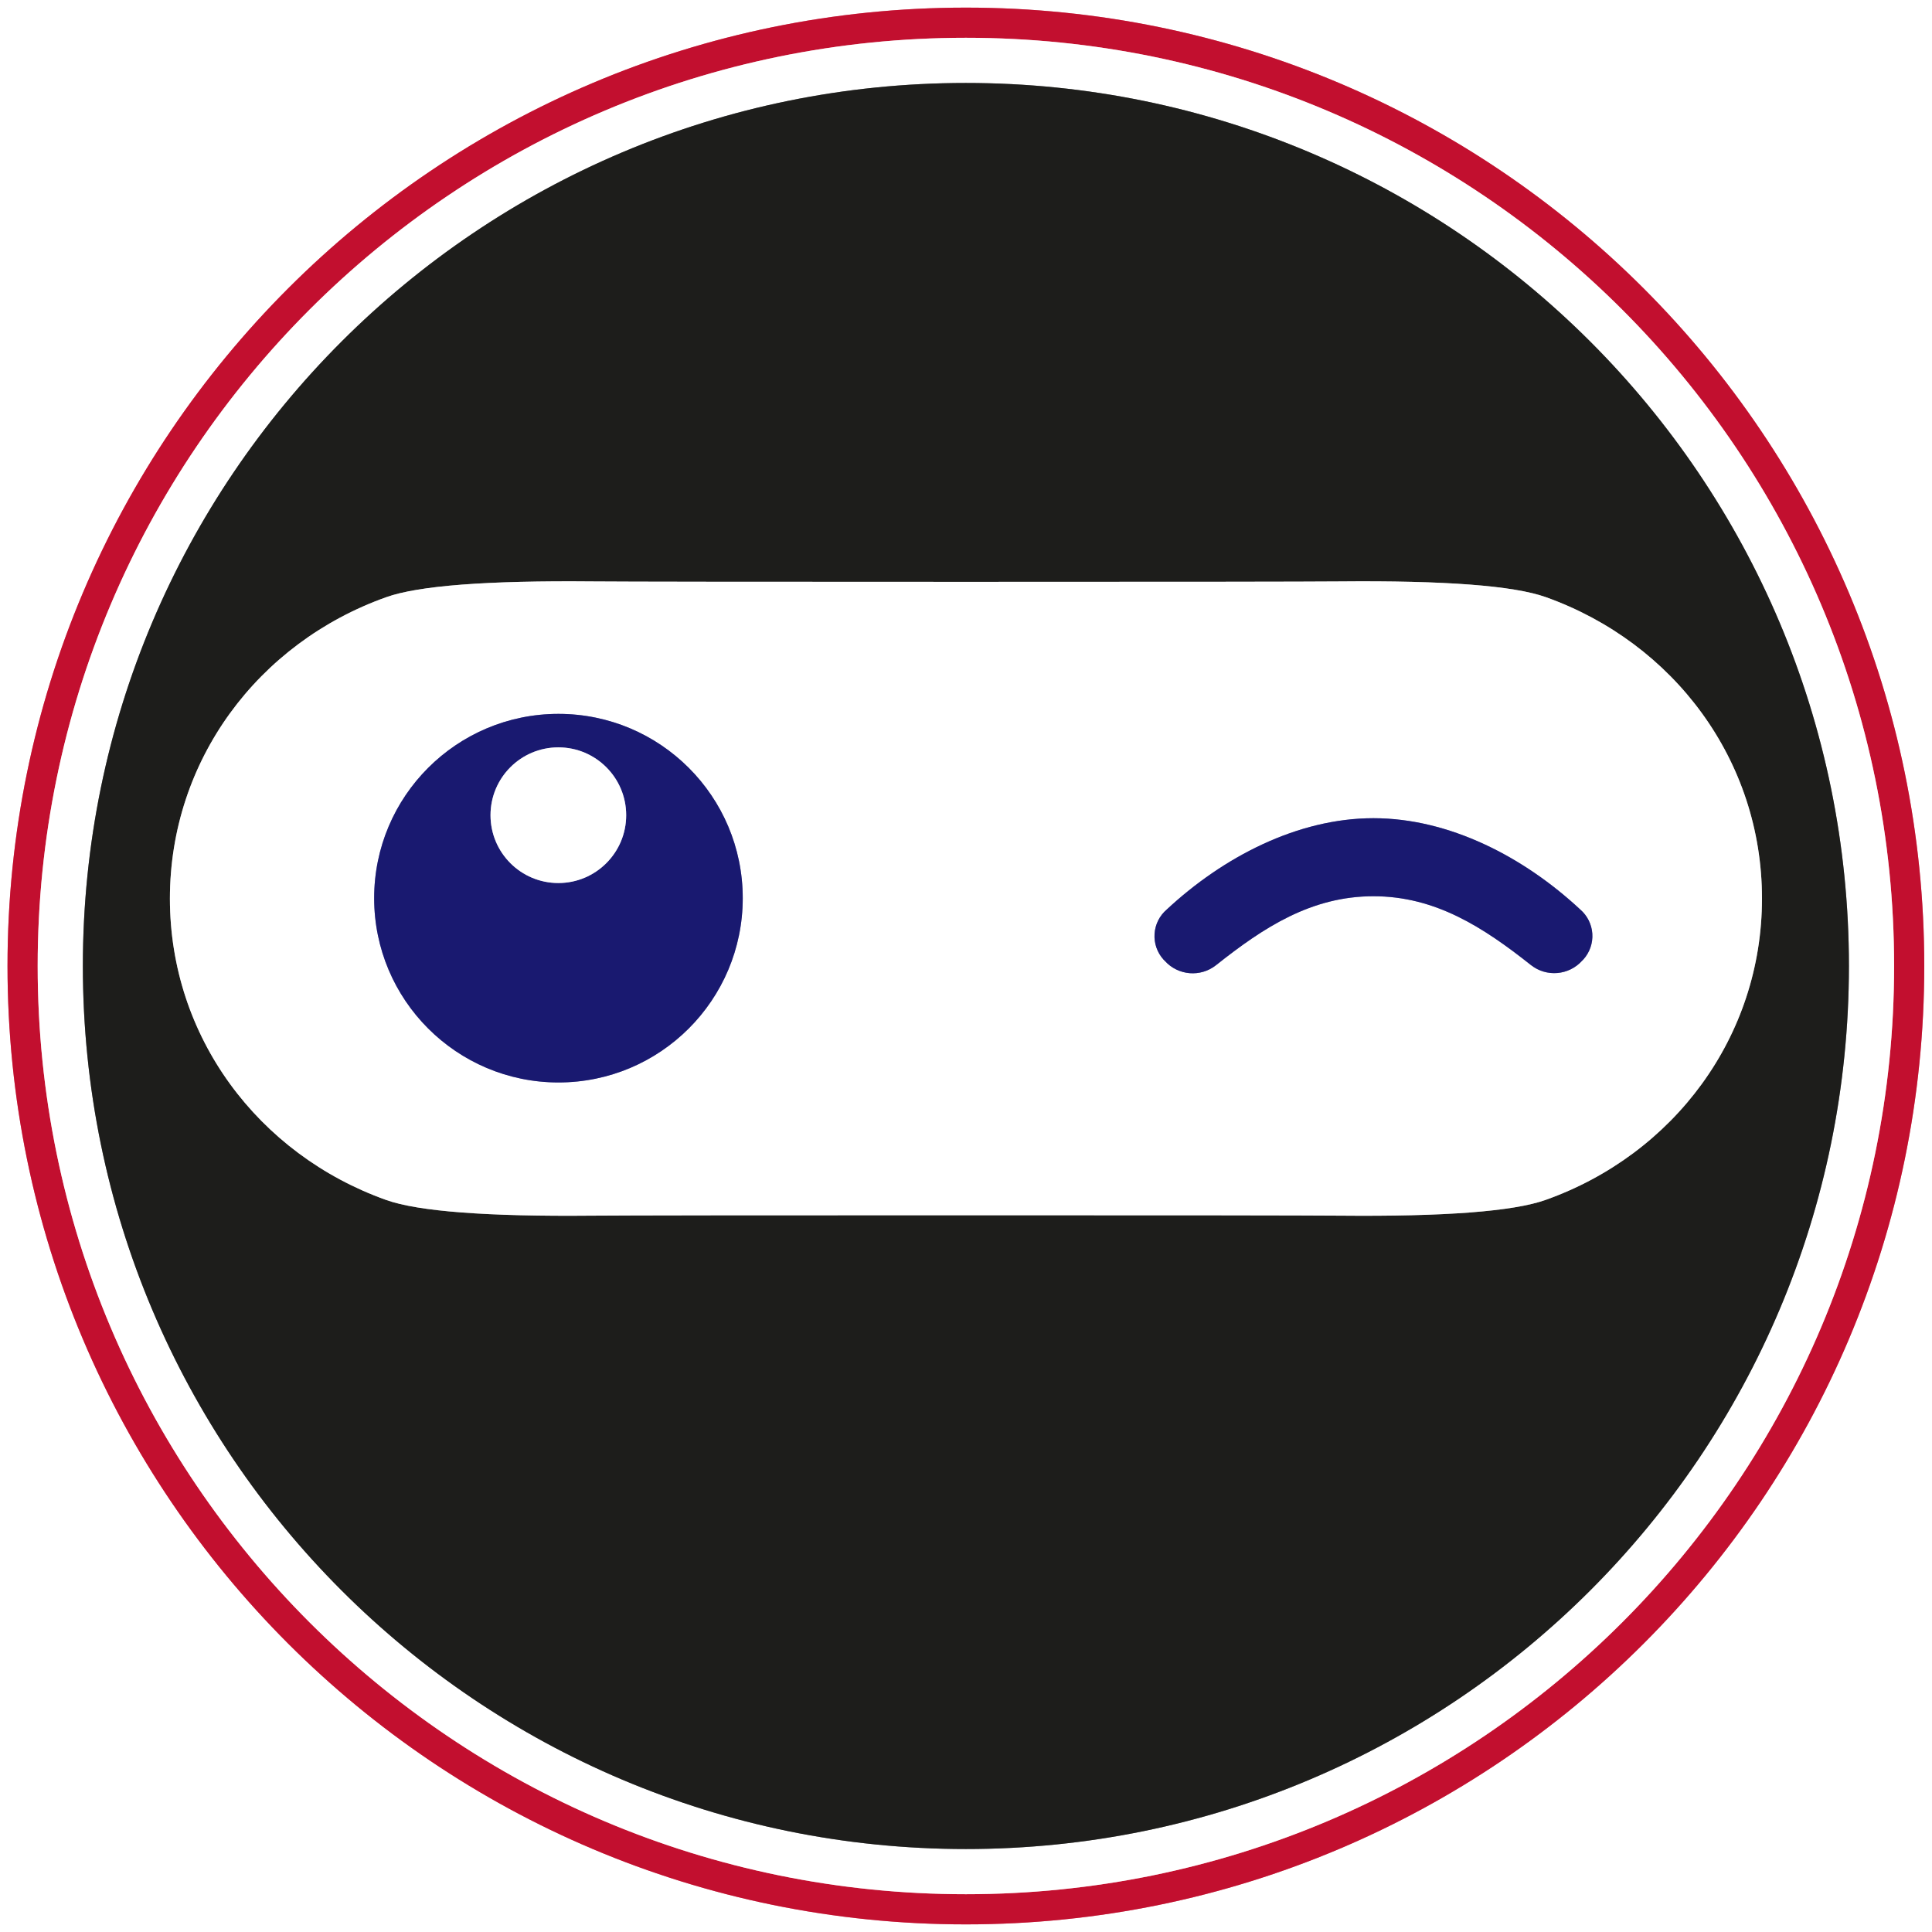
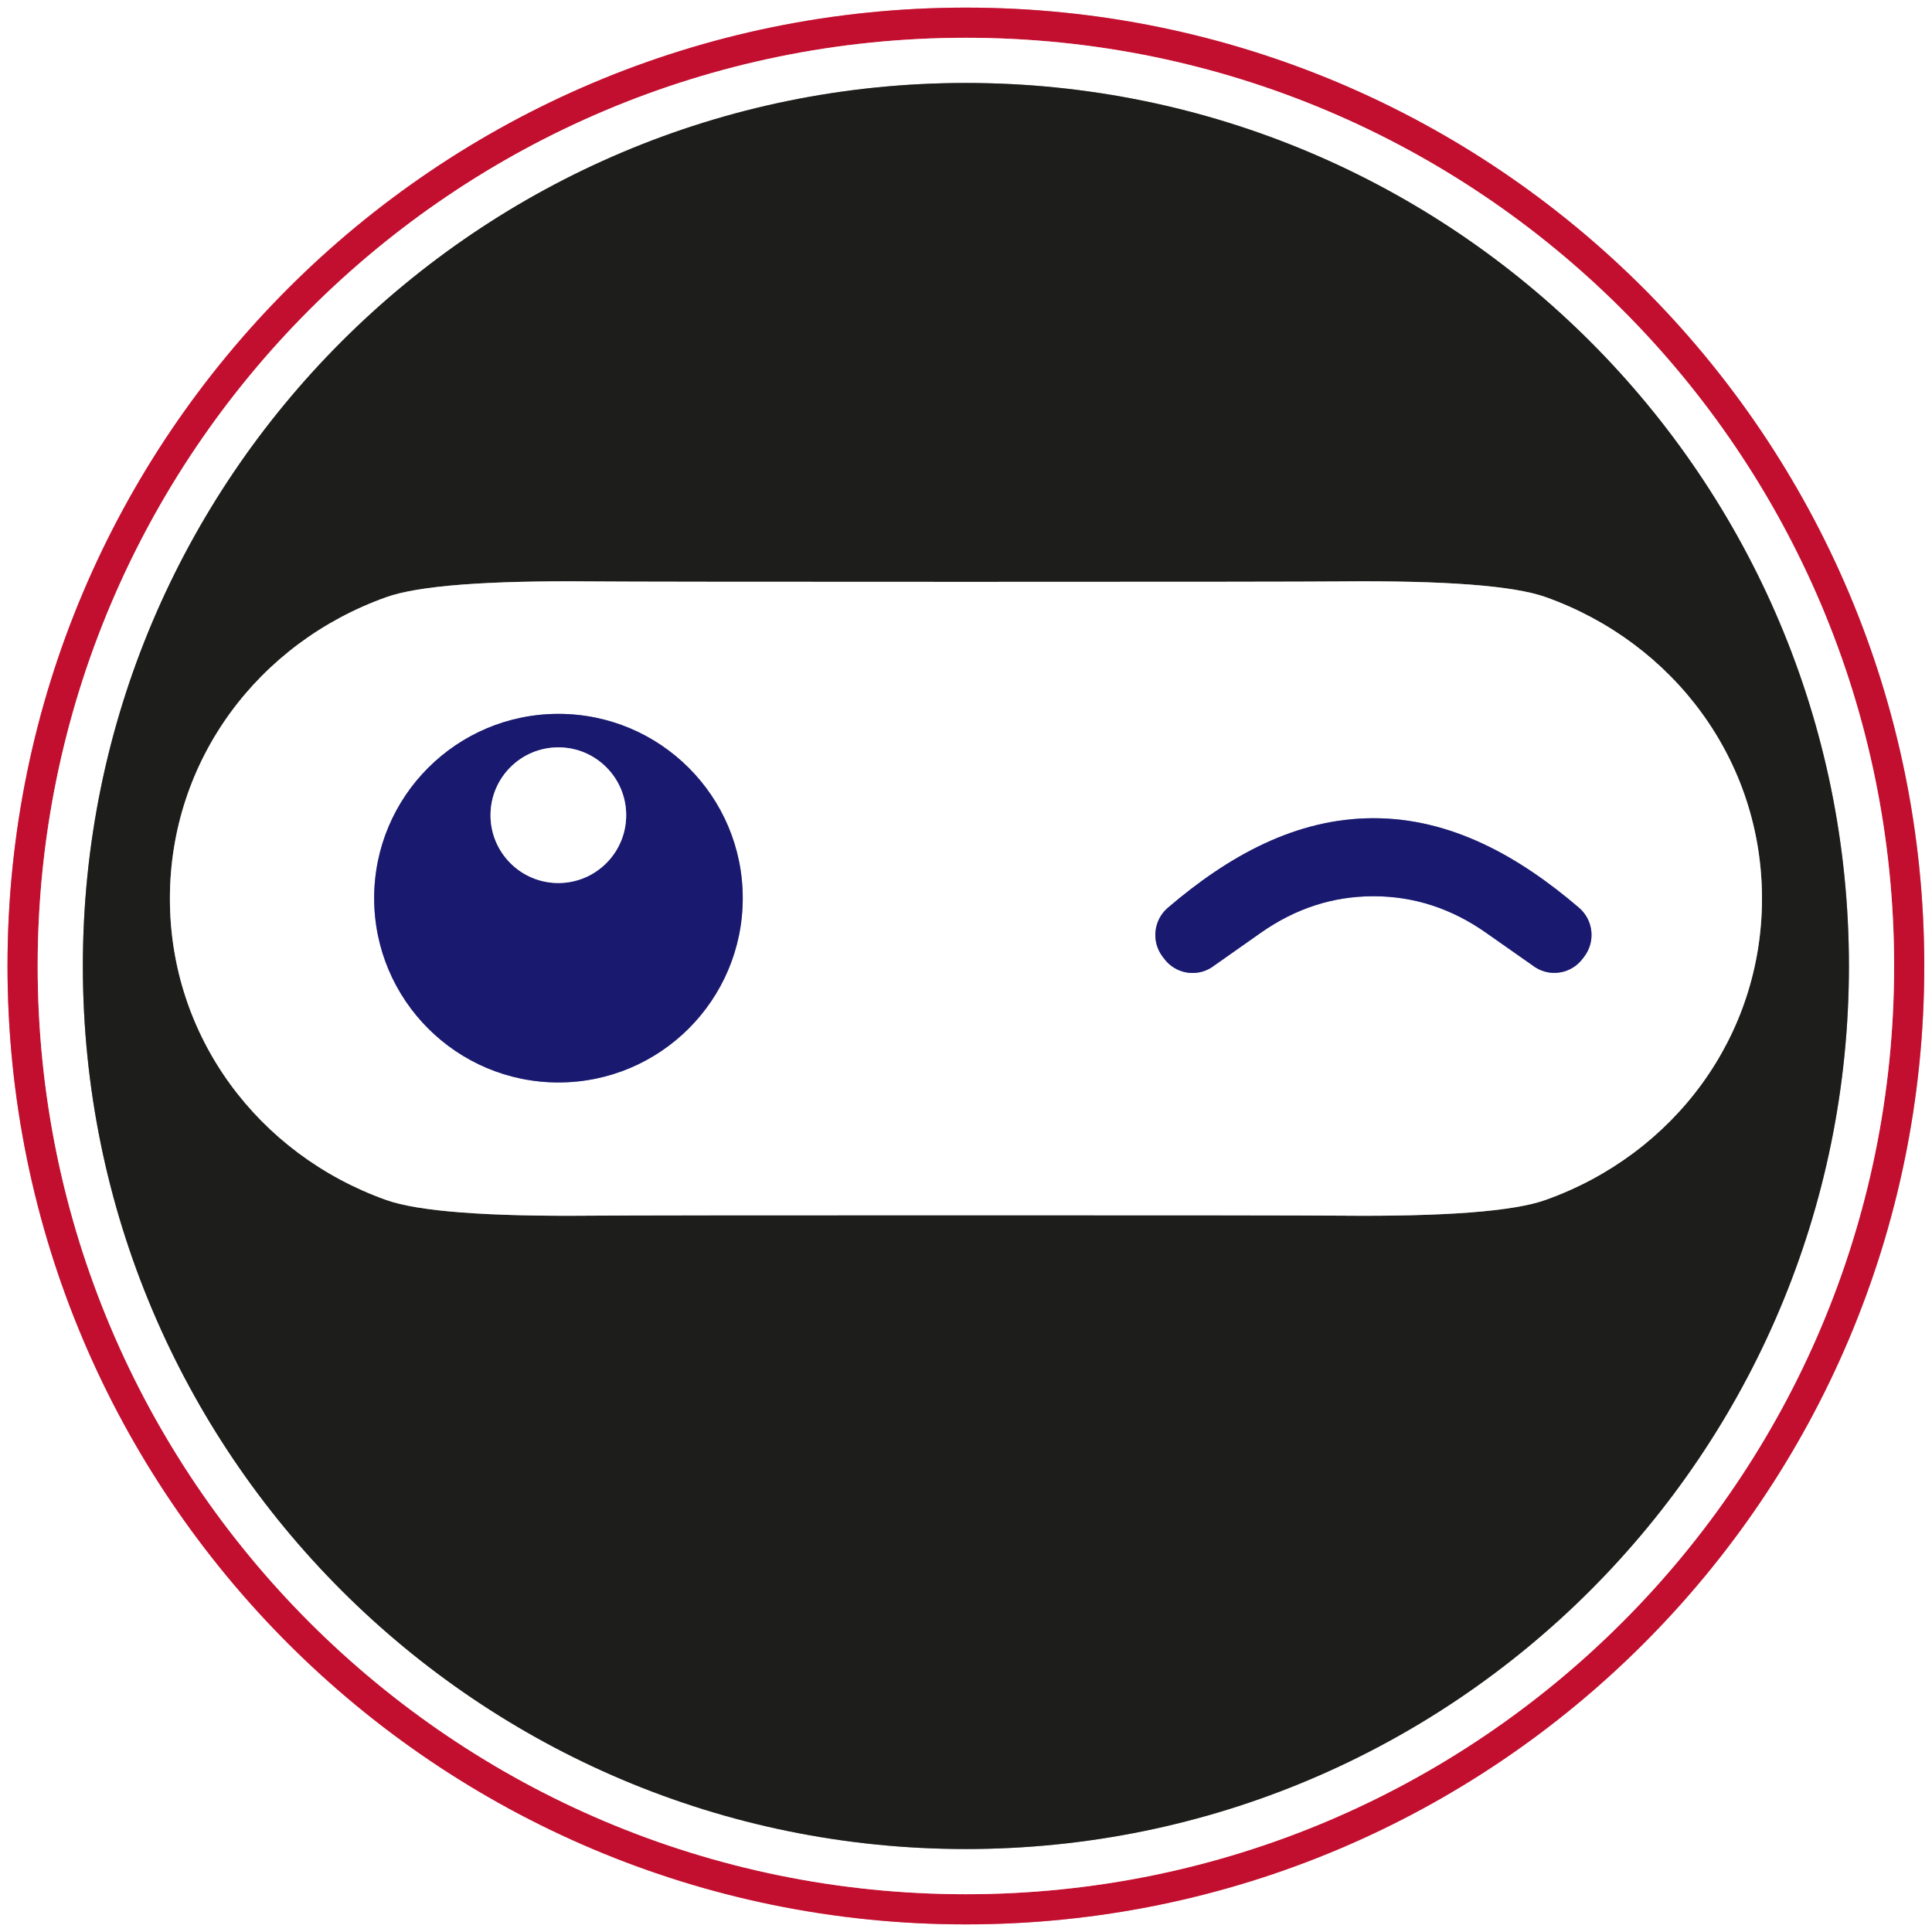
<svg xmlns="http://www.w3.org/2000/svg" version="1.1" viewBox="0.00 0.00 180.00 180.00" width="128" height="128">
  <g stroke-width="2.00" fill="none" stroke-linecap="butt">
    <path stroke="#e18797" vector-effect="non-scaling-stroke" d="   M 179.28 90.00   A 89.29 89.29 0.0 0 0 89.99 0.71   A 89.29 89.29 0.0 0 0 0.70 90.00   A 89.29 89.29 0.0 0 0 89.99 179.29   A 89.29 89.29 0.0 0 0 179.28 90.00" />
    <path stroke="#e18797" vector-effect="non-scaling-stroke" d="   M 176.47 90.00   A 86.48 86.48 0.0 0 0 89.99 3.52   A 86.48 86.48 0.0 0 0 3.51 90.00   A 86.48 86.48 0.0 0 0 89.99 176.48   A 86.48 86.48 0.0 0 0 176.47 90.00" />
    <path stroke="#8e8e8d" vector-effect="non-scaling-stroke" d="   M 172.26 90.00   A 82.27 82.27 0.0 0 0 89.99 7.73   A 82.27 82.27 0.0 0 0 7.72 90.00   A 82.27 82.27 0.0 0 0 89.99 172.27   A 82.27 82.27 0.0 0 0 172.26 90.00" />
-     <path stroke="#8e8e8d" vector-effect="non-scaling-stroke" d="   M 15.83 83.72   C 15.83 96.58 24.04 107.54 35.98 111.80   Q 40.48 113.40 55.19 113.26   Q 59.85 113.22 90.00 113.22   Q 120.14 113.22 124.81 113.26   Q 139.51 113.40 144.01 111.79   C 155.95 107.54 164.16 96.57 164.16 83.71   C 164.16 70.85 155.95 59.89 144.01 55.63   Q 139.51 54.03 124.81 54.17   Q 120.14 54.21 90.00 54.21   Q 59.85 54.21 55.18 54.17   Q 40.48 54.03 35.98 55.64   C 24.04 59.89 15.83 70.86 15.83 83.72" />
+     <path stroke="#8e8e8d" vector-effect="non-scaling-stroke" d="   M 15.83 83.72   C 15.83 96.58 24.04 107.54 35.98 111.80   Q 40.47 113.40 55.19 113.26   Q 59.86 113.22 90.00 113.22   Q 120.14 113.22 124.81 113.26   Q 139.52 113.40 144.01 111.79   C 155.95 107.53 164.16 96.58 164.16 83.71   C 164.16 70.85 155.95 59.89 144.01 55.63   Q 139.52 54.03 124.81 54.17   Q 120.13 54.21 90.00 54.21   Q 59.86 54.21 55.18 54.17   Q 40.47 54.03 35.98 55.64   C 24.04 59.90 15.83 70.85 15.83 83.72" />
    <path stroke="#8c8cb8" vector-effect="non-scaling-stroke" d="   M 69.20 83.68   A 17.17 17.17 0.0 0 0 52.03 66.51   A 17.17 17.17 0.0 0 0 34.86 83.68   A 17.17 17.17 0.0 0 0 52.03 100.85   A 17.17 17.17 0.0 0 0 69.20 83.68" />
-     <path stroke="#8c8cb8" vector-effect="non-scaling-stroke" d="   M 127.96 83.50   C 133.73 83.50 138.19 86.39 142.63 89.91   A 3.50 3.50 0.0 0 0 147.40 89.51   L 147.52 89.39   A 3.26 3.26 0.0 0 0 147.22 84.73   C 141.98 79.85 135.04 76.23 127.96 76.23   C 120.88 76.23 113.94 79.86 108.70 84.74   A 3.26 3.26 0.0 0 0 108.40 89.40   L 108.52 89.52   A 3.50 3.50 0.0 0 0 113.30 89.92   C 117.73 86.40 122.18 83.50 127.96 83.50" />
+     <path stroke="#8c8cb8" vector-effect="non-scaling-stroke" d="   M 127.96 83.50   Q 133.61 83.50 138.46 86.91   Q 143.00 90.10 143.05 90.13   A 3.30 3.29 -55.4 0 0 147.45 89.32   L 147.61 89.11   A 3.34 3.34 0.0 0 0 147.11 84.57   C 141.48 79.75 135.17 76.23 127.96 76.23   C 120.74 76.23 114.43 79.76 108.80 84.58   A 3.34 3.34 0.0 0 0 108.31 89.12   L 108.47 89.33   A 3.30 3.29 55.3 0 0 112.87 90.14   Q 112.92 90.11 117.46 86.91   Q 122.31 83.50 127.96 83.50" />
    <path stroke="#8c8cb8" vector-effect="non-scaling-stroke" d="   M 58.34 75.95   A 6.32 6.32 0.0 0 0 52.02 69.63   A 6.32 6.32 0.0 0 0 45.70 75.95   A 6.32 6.32 0.0 0 0 52.02 82.27   A 6.32 6.32 0.0 0 0 58.34 75.95" />
  </g>
  <path fill="#ffffff" d="   M 180.00 0.00   L 180.00 180.00   L 0.00 180.00   L 0.00 0.00   L 180.00 0.00   Z   M 179.28 90.00   A 89.29 89.29 0.0 0 0 89.99 0.71   A 89.29 89.29 0.0 0 0 0.70 90.00   A 89.29 89.29 0.0 0 0 89.99 179.29   A 89.29 89.29 0.0 0 0 179.28 90.00   Z" />
  <path fill="#c20f2f" d="   M 179.28 90.00   A 89.29 89.29 0.0 0 1 89.99 179.29   A 89.29 89.29 0.0 0 1 0.70 90.00   A 89.29 89.29 0.0 0 1 89.99 0.71   A 89.29 89.29 0.0 0 1 179.28 90.00   Z   M 176.47 90.00   A 86.48 86.48 0.0 0 0 89.99 3.52   A 86.48 86.48 0.0 0 0 3.51 90.00   A 86.48 86.48 0.0 0 0 89.99 176.48   A 86.48 86.48 0.0 0 0 176.47 90.00   Z" />
  <path fill="#ffffff" d="   M 176.47 90.00   A 86.48 86.48 0.0 0 1 89.99 176.48   A 86.48 86.48 0.0 0 1 3.51 90.00   A 86.48 86.48 0.0 0 1 89.99 3.52   A 86.48 86.48 0.0 0 1 176.47 90.00   Z   M 172.26 90.00   A 82.27 82.27 0.0 0 0 89.99 7.73   A 82.27 82.27 0.0 0 0 7.72 90.00   A 82.27 82.27 0.0 0 0 89.99 172.27   A 82.27 82.27 0.0 0 0 172.26 90.00   Z" />
-   <path fill="#1d1d1b" d="   M 172.26 90.00   A 82.27 82.27 0.0 0 1 89.99 172.27   A 82.27 82.27 0.0 0 1 7.72 90.00   A 82.27 82.27 0.0 0 1 89.99 7.73   A 82.27 82.27 0.0 0 1 172.26 90.00   Z   M 15.83 83.72   C 15.83 96.58 24.04 107.54 35.98 111.80   Q 40.48 113.40 55.19 113.26   Q 59.85 113.22 90.00 113.22   Q 120.14 113.22 124.81 113.26   Q 139.51 113.40 144.01 111.79   C 155.95 107.54 164.16 96.57 164.16 83.71   C 164.16 70.85 155.95 59.89 144.01 55.63   Q 139.51 54.03 124.81 54.17   Q 120.14 54.21 90.00 54.21   Q 59.85 54.21 55.18 54.17   Q 40.48 54.03 35.98 55.64   C 24.04 59.89 15.83 70.86 15.83 83.72   Z" />
-   <path fill="#ffffff" d="   M 90.00 54.21   Q 120.14 54.21 124.81 54.17   Q 139.51 54.03 144.01 55.63   C 155.95 59.89 164.16 70.85 164.16 83.71   C 164.16 96.57 155.95 107.54 144.01 111.79   Q 139.51 113.40 124.81 113.26   Q 120.14 113.22 90.00 113.22   Q 59.85 113.22 55.19 113.26   Q 40.48 113.40 35.98 111.80   C 24.04 107.54 15.83 96.58 15.83 83.72   C 15.83 70.86 24.04 59.89 35.98 55.64   Q 40.48 54.03 55.18 54.17   Q 59.85 54.21 90.00 54.21   Z   M 69.20 83.68   A 17.17 17.17 0.0 0 0 52.03 66.51   A 17.17 17.17 0.0 0 0 34.86 83.68   A 17.17 17.17 0.0 0 0 52.03 100.85   A 17.17 17.17 0.0 0 0 69.20 83.68   Z   M 127.96 83.50   C 133.73 83.50 138.19 86.39 142.63 89.91   A 3.50 3.50 0.0 0 0 147.40 89.51   L 147.52 89.39   A 3.26 3.26 0.0 0 0 147.22 84.73   C 141.98 79.85 135.04 76.23 127.96 76.23   C 120.88 76.23 113.94 79.86 108.70 84.74   A 3.26 3.26 0.0 0 0 108.40 89.40   L 108.52 89.52   A 3.50 3.50 0.0 0 0 113.30 89.92   C 117.73 86.40 122.18 83.50 127.96 83.50   Z" />
+   <path fill="#1d1d1b" d="   M 172.26 90.00   A 82.27 82.27 0.0 0 1 89.99 172.27   A 82.27 82.27 0.0 0 1 7.72 90.00   A 82.27 82.27 0.0 0 1 89.99 7.73   A 82.27 82.27 0.0 0 1 172.26 90.00   Z   M 15.83 83.72   C 15.83 96.58 24.04 107.54 35.98 111.80   Q 40.47 113.40 55.19 113.26   Q 59.86 113.22 90.00 113.22   Q 120.14 113.22 124.81 113.26   Q 139.52 113.40 144.01 111.79   C 155.95 107.53 164.16 96.58 164.16 83.71   C 164.16 70.85 155.95 59.89 144.01 55.63   Q 139.52 54.03 124.81 54.17   Q 120.13 54.21 90.00 54.21   Q 59.86 54.21 55.18 54.17   Q 40.47 54.03 35.98 55.64   C 24.04 59.90 15.83 70.85 15.83 83.72   Z" />
+   <path fill="#ffffff" d="   M 90.00 54.21   Q 120.13 54.21 124.81 54.17   Q 139.52 54.03 144.01 55.63   C 155.95 59.89 164.16 70.85 164.16 83.71   C 164.16 96.58 155.95 107.53 144.01 111.79   Q 139.52 113.40 124.81 113.26   Q 120.14 113.22 90.00 113.22   Q 59.86 113.22 55.19 113.26   Q 40.47 113.40 35.98 111.80   C 24.04 107.54 15.83 96.58 15.83 83.72   C 15.83 70.85 24.04 59.90 35.98 55.64   Q 40.47 54.03 55.18 54.17   Q 59.86 54.21 90.00 54.21   Z   M 69.20 83.68   A 17.17 17.17 0.0 0 0 52.03 66.51   A 17.17 17.17 0.0 0 0 34.86 83.68   A 17.17 17.17 0.0 0 0 52.03 100.85   A 17.17 17.17 0.0 0 0 69.20 83.68   Z   M 127.96 83.50   Q 133.61 83.50 138.46 86.91   Q 143.00 90.10 143.05 90.13   A 3.30 3.29 -55.4 0 0 147.45 89.32   L 147.61 89.11   A 3.34 3.34 0.0 0 0 147.11 84.57   C 141.48 79.75 135.17 76.23 127.96 76.23   C 120.74 76.23 114.43 79.76 108.80 84.58   A 3.34 3.34 0.0 0 0 108.31 89.12   L 108.47 89.33   A 3.30 3.29 55.3 0 0 112.87 90.14   Q 112.92 90.11 117.46 86.91   Q 122.31 83.50 127.96 83.50   Z" />
  <path fill="#191970" d="   M 69.20 83.68   A 17.17 17.17 0.0 0 1 52.03 100.85   A 17.17 17.17 0.0 0 1 34.86 83.68   A 17.17 17.17 0.0 0 1 52.03 66.51   A 17.17 17.17 0.0 0 1 69.20 83.68   Z   M 58.34 75.95   A 6.32 6.32 0.0 0 0 52.02 69.63   A 6.32 6.32 0.0 0 0 45.70 75.95   A 6.32 6.32 0.0 0 0 52.02 82.27   A 6.32 6.32 0.0 0 0 58.34 75.95   Z" />
  <circle fill="#ffffff" cx="52.02" cy="75.95" r="6.32" />
-   <path fill="#191970" d="   M 127.96 76.23   C 135.04 76.23 141.98 79.85 147.22 84.73   A 3.26 3.26 0.0 0 1 147.52 89.39   L 147.40 89.51   A 3.50 3.50 0.0 0 1 142.63 89.91   C 138.19 86.39 133.73 83.50 127.96 83.50   C 122.18 83.50 117.73 86.40 113.30 89.92   A 3.50 3.50 0.0 0 1 108.52 89.52   L 108.40 89.40   A 3.26 3.26 0.0 0 1 108.70 84.74   C 113.94 79.86 120.88 76.23 127.96 76.23   Z" />
+   <path fill="#191970" d="   M 127.96 76.23   C 135.17 76.23 141.48 79.75 147.11 84.57   A 3.34 3.34 0.0 0 1 147.61 89.11   L 147.45 89.32   A 3.30 3.29 -55.4 0 1 143.05 90.13   Q 143.00 90.10 138.46 86.91   Q 133.61 83.50 127.96 83.50   Q 122.31 83.50 117.46 86.91   Q 112.92 90.11 112.87 90.14   A 3.30 3.29 55.3 0 1 108.47 89.33   L 108.31 89.12   A 3.34 3.34 0.0 0 1 108.80 84.58   C 114.43 79.76 120.74 76.23 127.96 76.23   Z" />
</svg>
